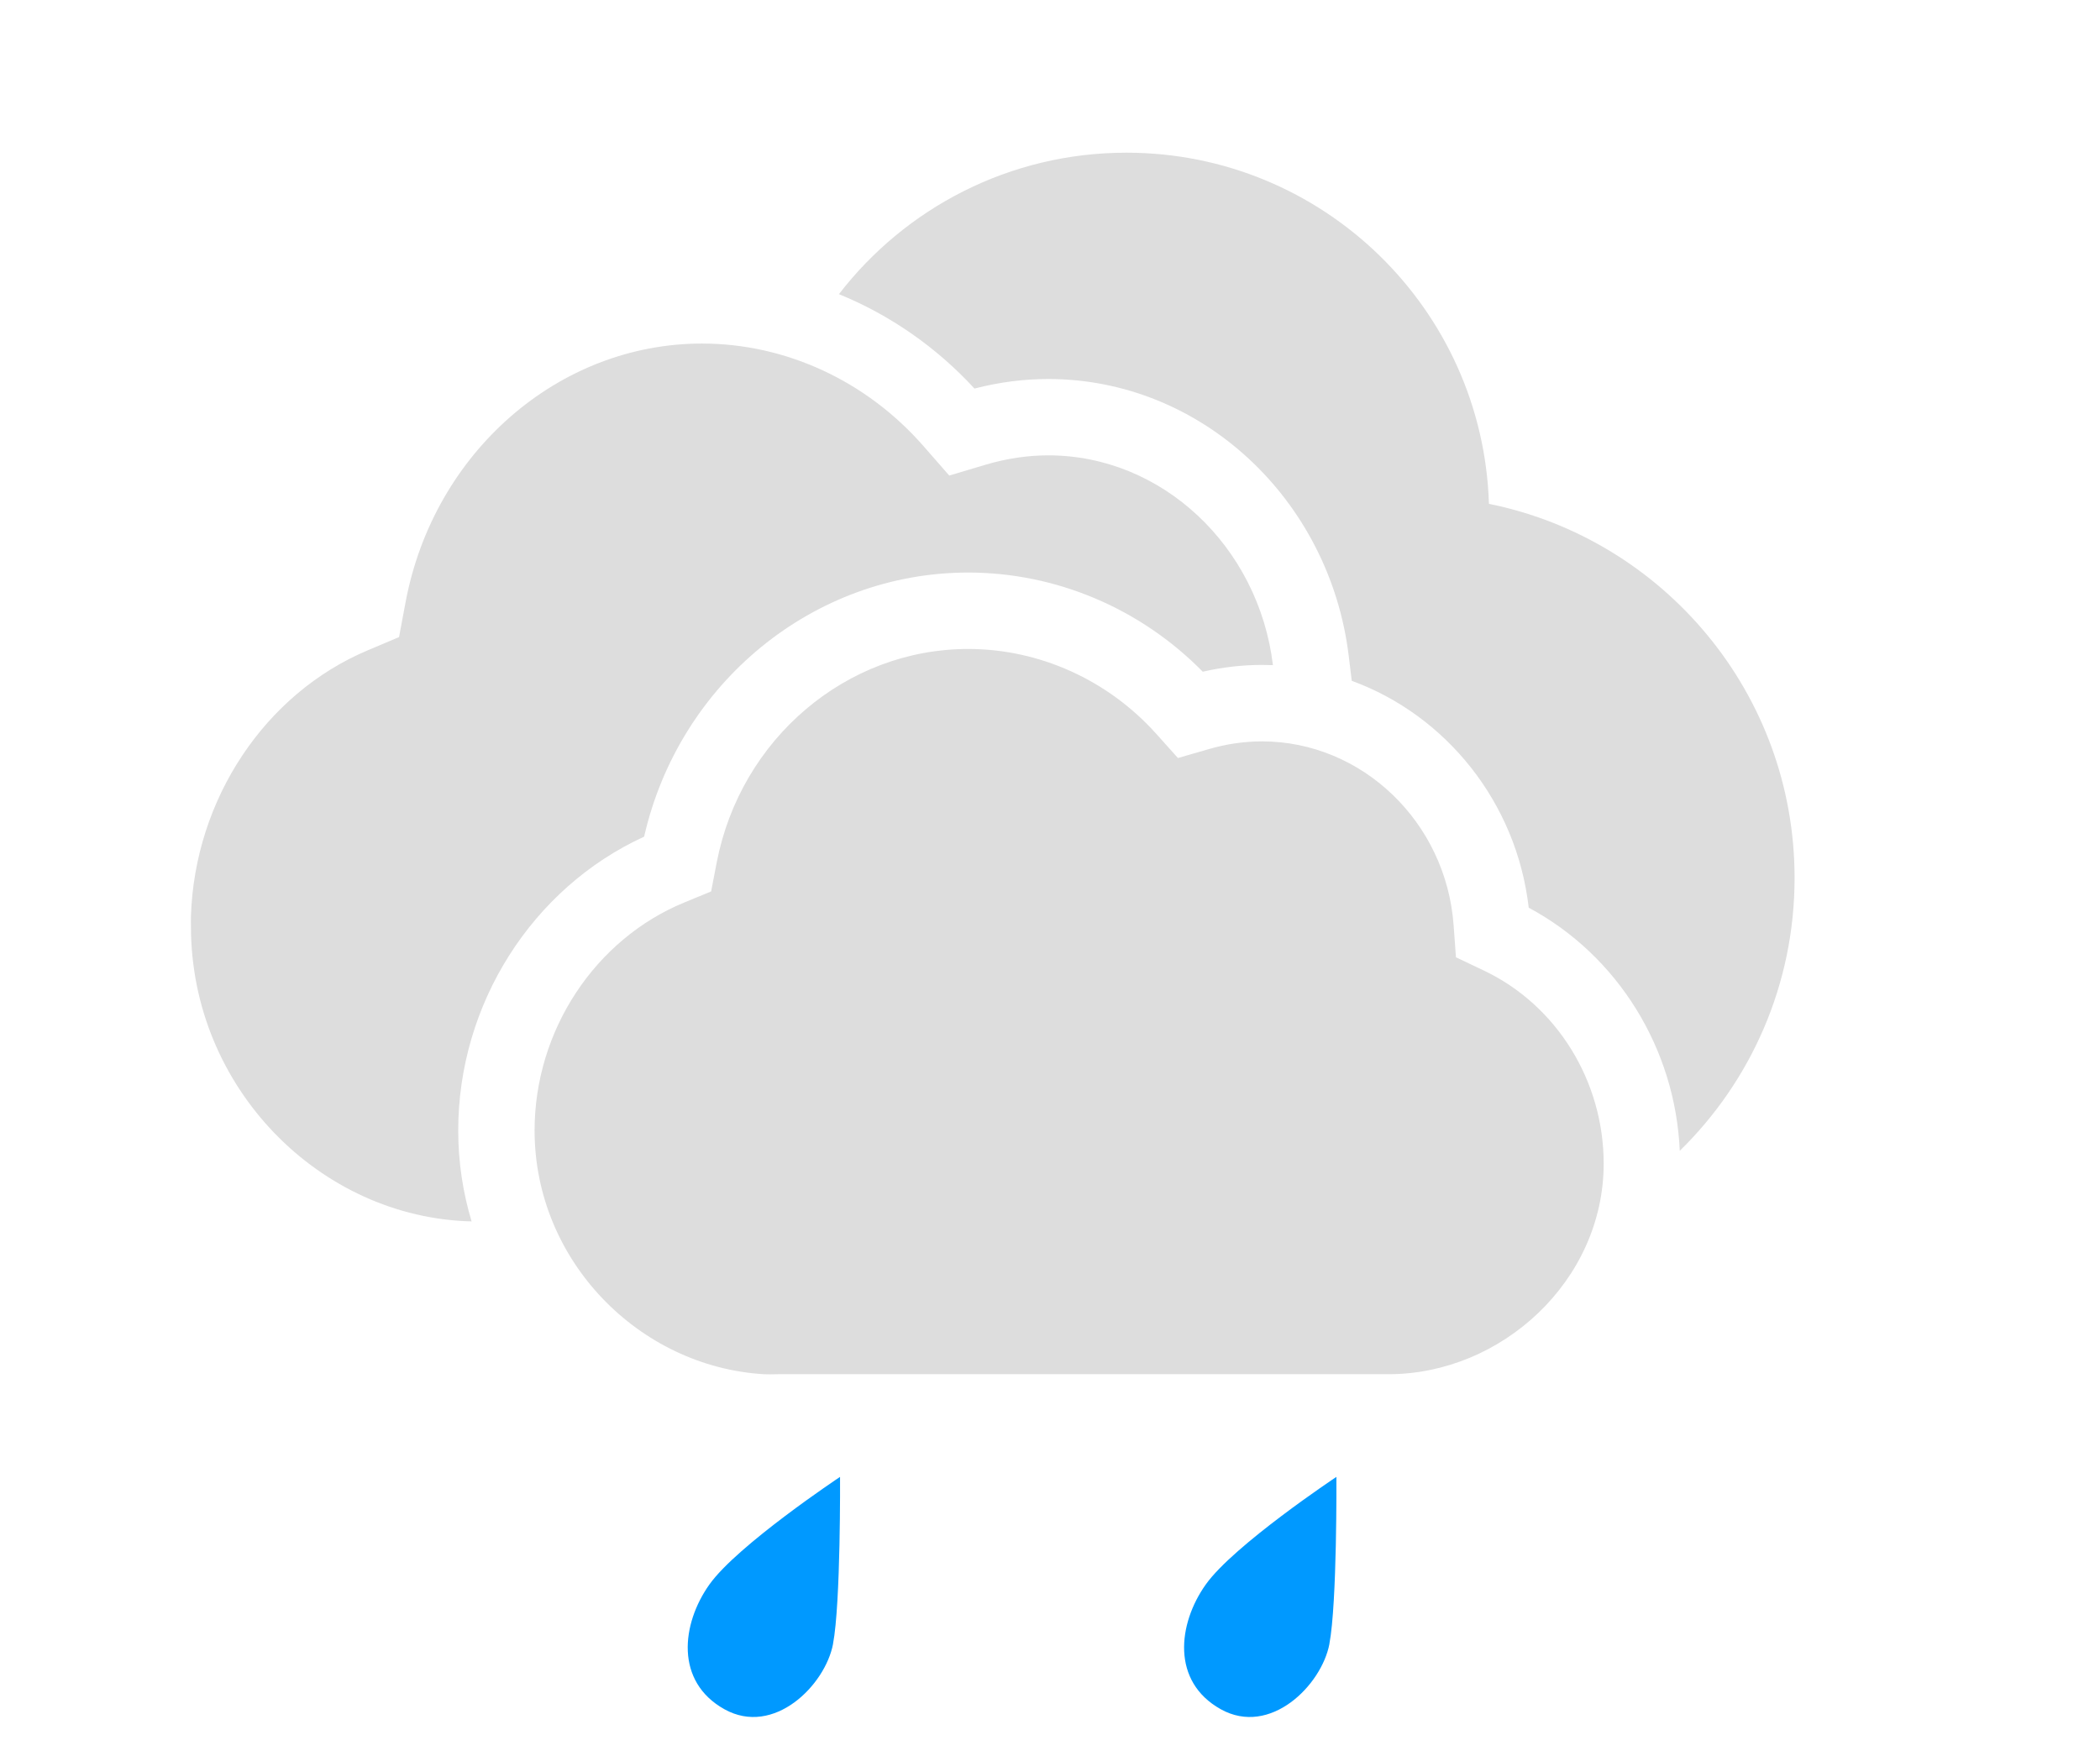
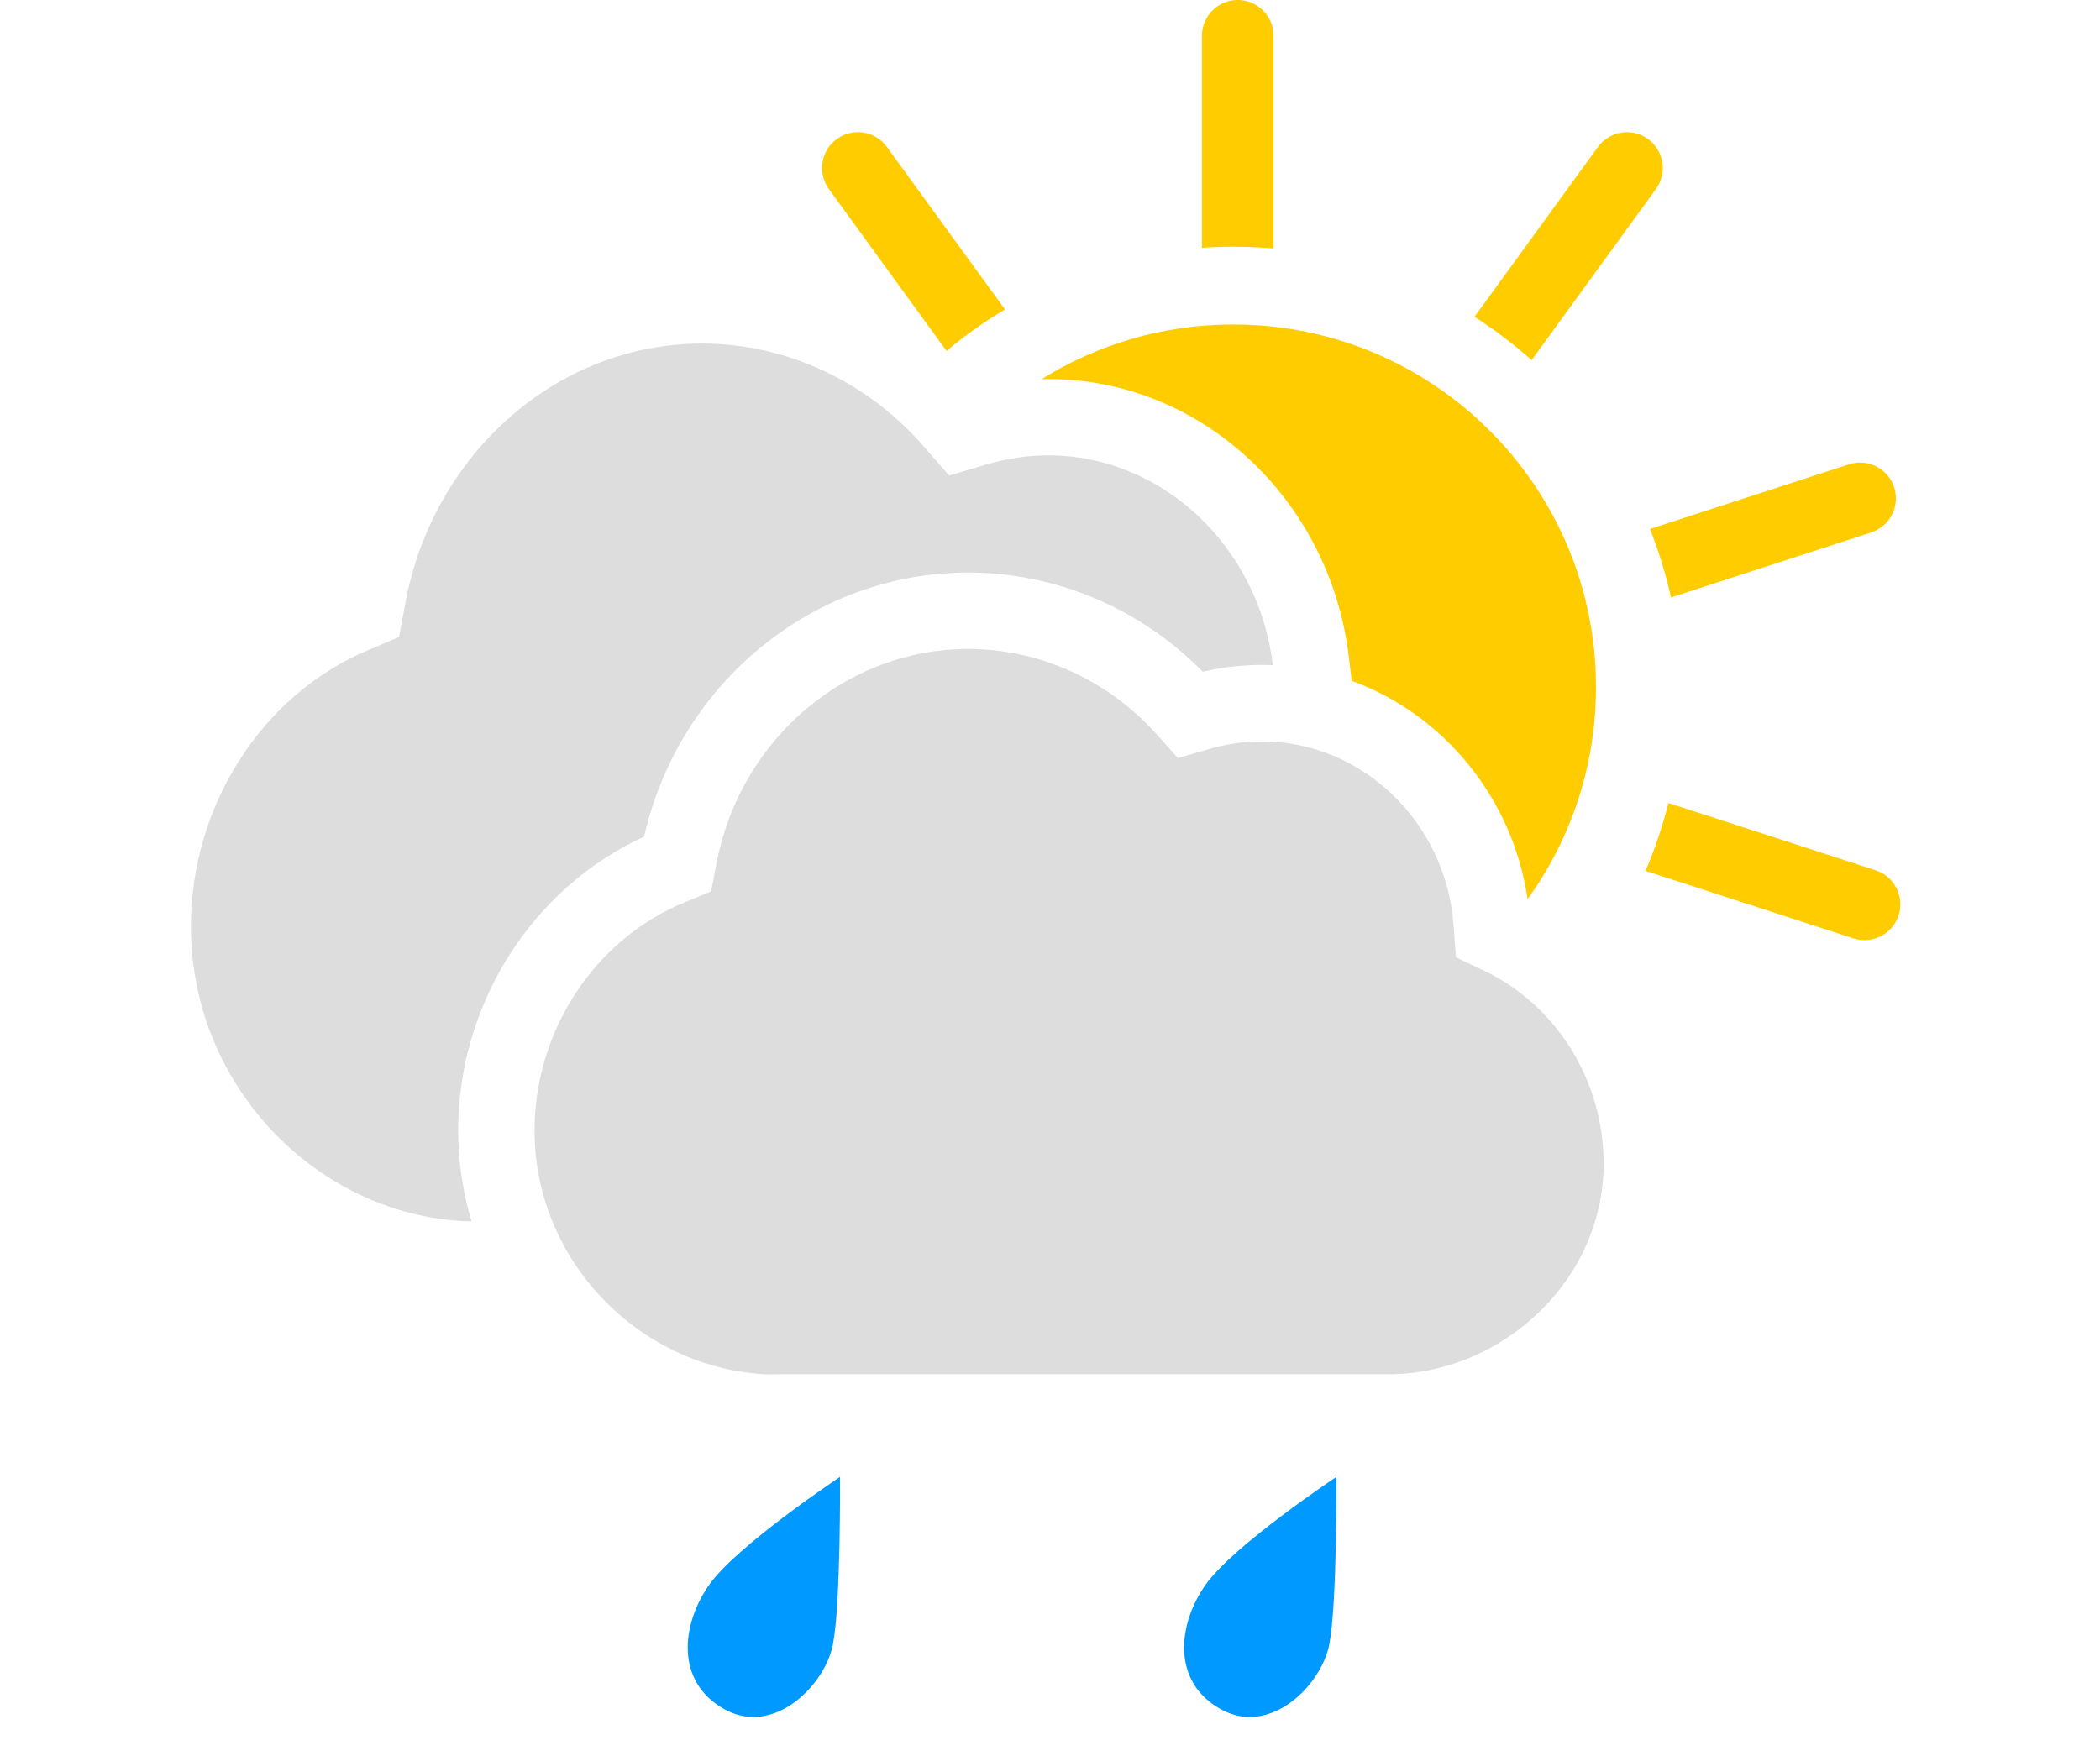
<svg xmlns="http://www.w3.org/2000/svg" height="46" viewbox="0 0 55 46" width="55">
  <g fill="none" fill-rule="evenodd">
-     <path d="m47.001 23c0 2.801-1.152 5.333-3.007 7.148-.116-2.681-1.625-5.12-3.956-6.369-.318-2.761-2.167-5.042-4.635-5.944l-.079-.65c-.496-4.101-3.86-7.256-7.868-7.256-.646 0-1.295.084-1.934.25-1.004-1.091-2.22-1.931-3.55-2.473 1.737-2.254 4.464-3.706 7.529-3.706 5.146 0 9.336 4.092 9.495 9.199 4.567.925 8.005 4.961 8.005 9.801zm-42 1.27c0-.087-.003-.184 0-.27.098-3.059 1.936-5.829 4.629-6.963l.821-.347.172-.919c.739-3.924 4.005-6.771 7.762-6.771 2.195 0 4.309.979 5.802 2.687l.674.771.954-.284c.544-.162 1.096-.245 1.641-.245 2.983 0 5.507 2.388 5.883 5.496-.095-.004-.19-.006-.285-.006-.519 0-1.039.06-1.553.178-1.625-1.655-3.84-2.598-6.143-2.598-4.06 0-7.573 2.901-8.488 6.919-2.938 1.347-4.869 4.391-4.869 7.696 0 .827.123 1.627.35 2.383-3.965-.093-7.35-3.496-7.35-7.728zm33.131.808.738.351c1.903.907 3.131 2.89 3.131 5.053 0 3.068-2.676 5.518-5.635 5.518h-.365-15.623c-.168.005-.294.005-.377 0-3.262-.198-6-2.971-6-6.385 0-2.611 1.578-5.012 3.927-5.975l.697-.287.146-.759c.627-3.242 3.399-5.593 6.586-5.593 1.862 0 3.656.809 4.923 2.22l.571.637.809-.234c.462-.134.93-.202 1.392-.202 2.621 0 4.825 2.117 5.019 4.819z" fill="#ddd" />
+     <g fill="#fc0" transform="translate(21)">
+       <path d="m10.479 6.492v-5.554c0-.518.42-.938.938-.938s.938.42.938.938v5.571c-.344-.03-.692-.046-1.044-.046-.28 0-.558.01-.833.029zm7.138 1.808 3.234-4.451c.305-.419.892-.512 1.311-.208.419.305.512.892.208 1.311l-3.256 4.482c-.467-.416-.967-.795-1.496-1.134zm4.597 5.557 5.213-1.694c.493-.16 1.022.11 1.182.603.16.493-.11 1.022-.603 1.182l-5.242 1.703c-.136-.618-.322-1.217-.551-1.794zm.481 7.178 5.427 1.763c.493.16.763.69.603 1.182-.16.493-.69.763-1.182.603l-5.446-1.769c.245-.571.446-1.165.599-1.779zm-18.906-11.843-3.08-4.24c-.305-.419-.212-1.006.208-1.311s1.006-.212 1.311.208l3.093 4.257c-.54.321-1.052.685-1.531 1.086z" fill-rule="nonzero" />
+       <path d="m19.007 23.556c1.128-1.562 1.793-3.481 1.793-5.556 0-5.247-4.253-9.5-9.5-9.5-1.842 0-3.561.524-5.017 1.431.057-.001.114-.002.172-.002 4.008 0 7.372 3.155 7.868 7.256l.079.65c2.401.878 4.216 3.06 4.606 5.72z" />
+     </g>
+     <path d="m12.35 31.998c-3.965-.093-7.35-3.496-7.35-7.728 0-3.161 1.86-6.067 4.629-7.233l.821-.347.172-.919c.739-3.924 4.005-6.771 7.762-6.771 2.195 0 4.309.979 5.802 2.687l.674.771.954-.284c.544-.162 1.096-.245 1.641-.245 2.983 0 5.507 2.388 5.883 5.496-.095-.004-.19-.006-.285-.006-.519 0-1.039.06-1.553.178-1.625-1.655-3.84-2.598-6.143-2.598-4.06 0-7.573 2.901-8.488 6.919-2.938 1.347-4.869 4.391-4.869 7.696 0 .827.123 1.627.35 2.383zm25.781-6.92.738.351c1.903.907 3.131 2.89 3.131 5.053 0 3.068-2.676 5.518-5.635 5.518h-.365-15.623c-.169.005-.294.005-.377 0-3.263-.197-6-2.97-6-6.385 0-2.611 1.578-5.012 3.927-5.975l.697-.287.146-.759c.627-3.242 3.399-5.593 6.586-5.593 1.862 0 3.656.809 4.923 2.22l.571.637.809-.234c.462-.134.93-.202 1.392-.202 2.621 0 4.825 2.117 5.019 4.819z" fill="#ddd" />
    <g fill="#09f">
      <path d="m4.818 4.067c-.205 1.079-1.55 2.434-2.847 1.709s-1.124-2.235-.392-3.266 3.422-2.82 3.422-2.82.021 3.297-.184 4.376z" transform="translate(17 39)" />
      <path d="m4.818 4.067c-.205 1.079-1.55 2.434-2.847 1.709s-1.124-2.235-.392-3.266 3.422-2.82 3.422-2.82.021 3.297-.184 4.376z" transform="translate(30 39)" />
    </g>
  </g>
</svg>
